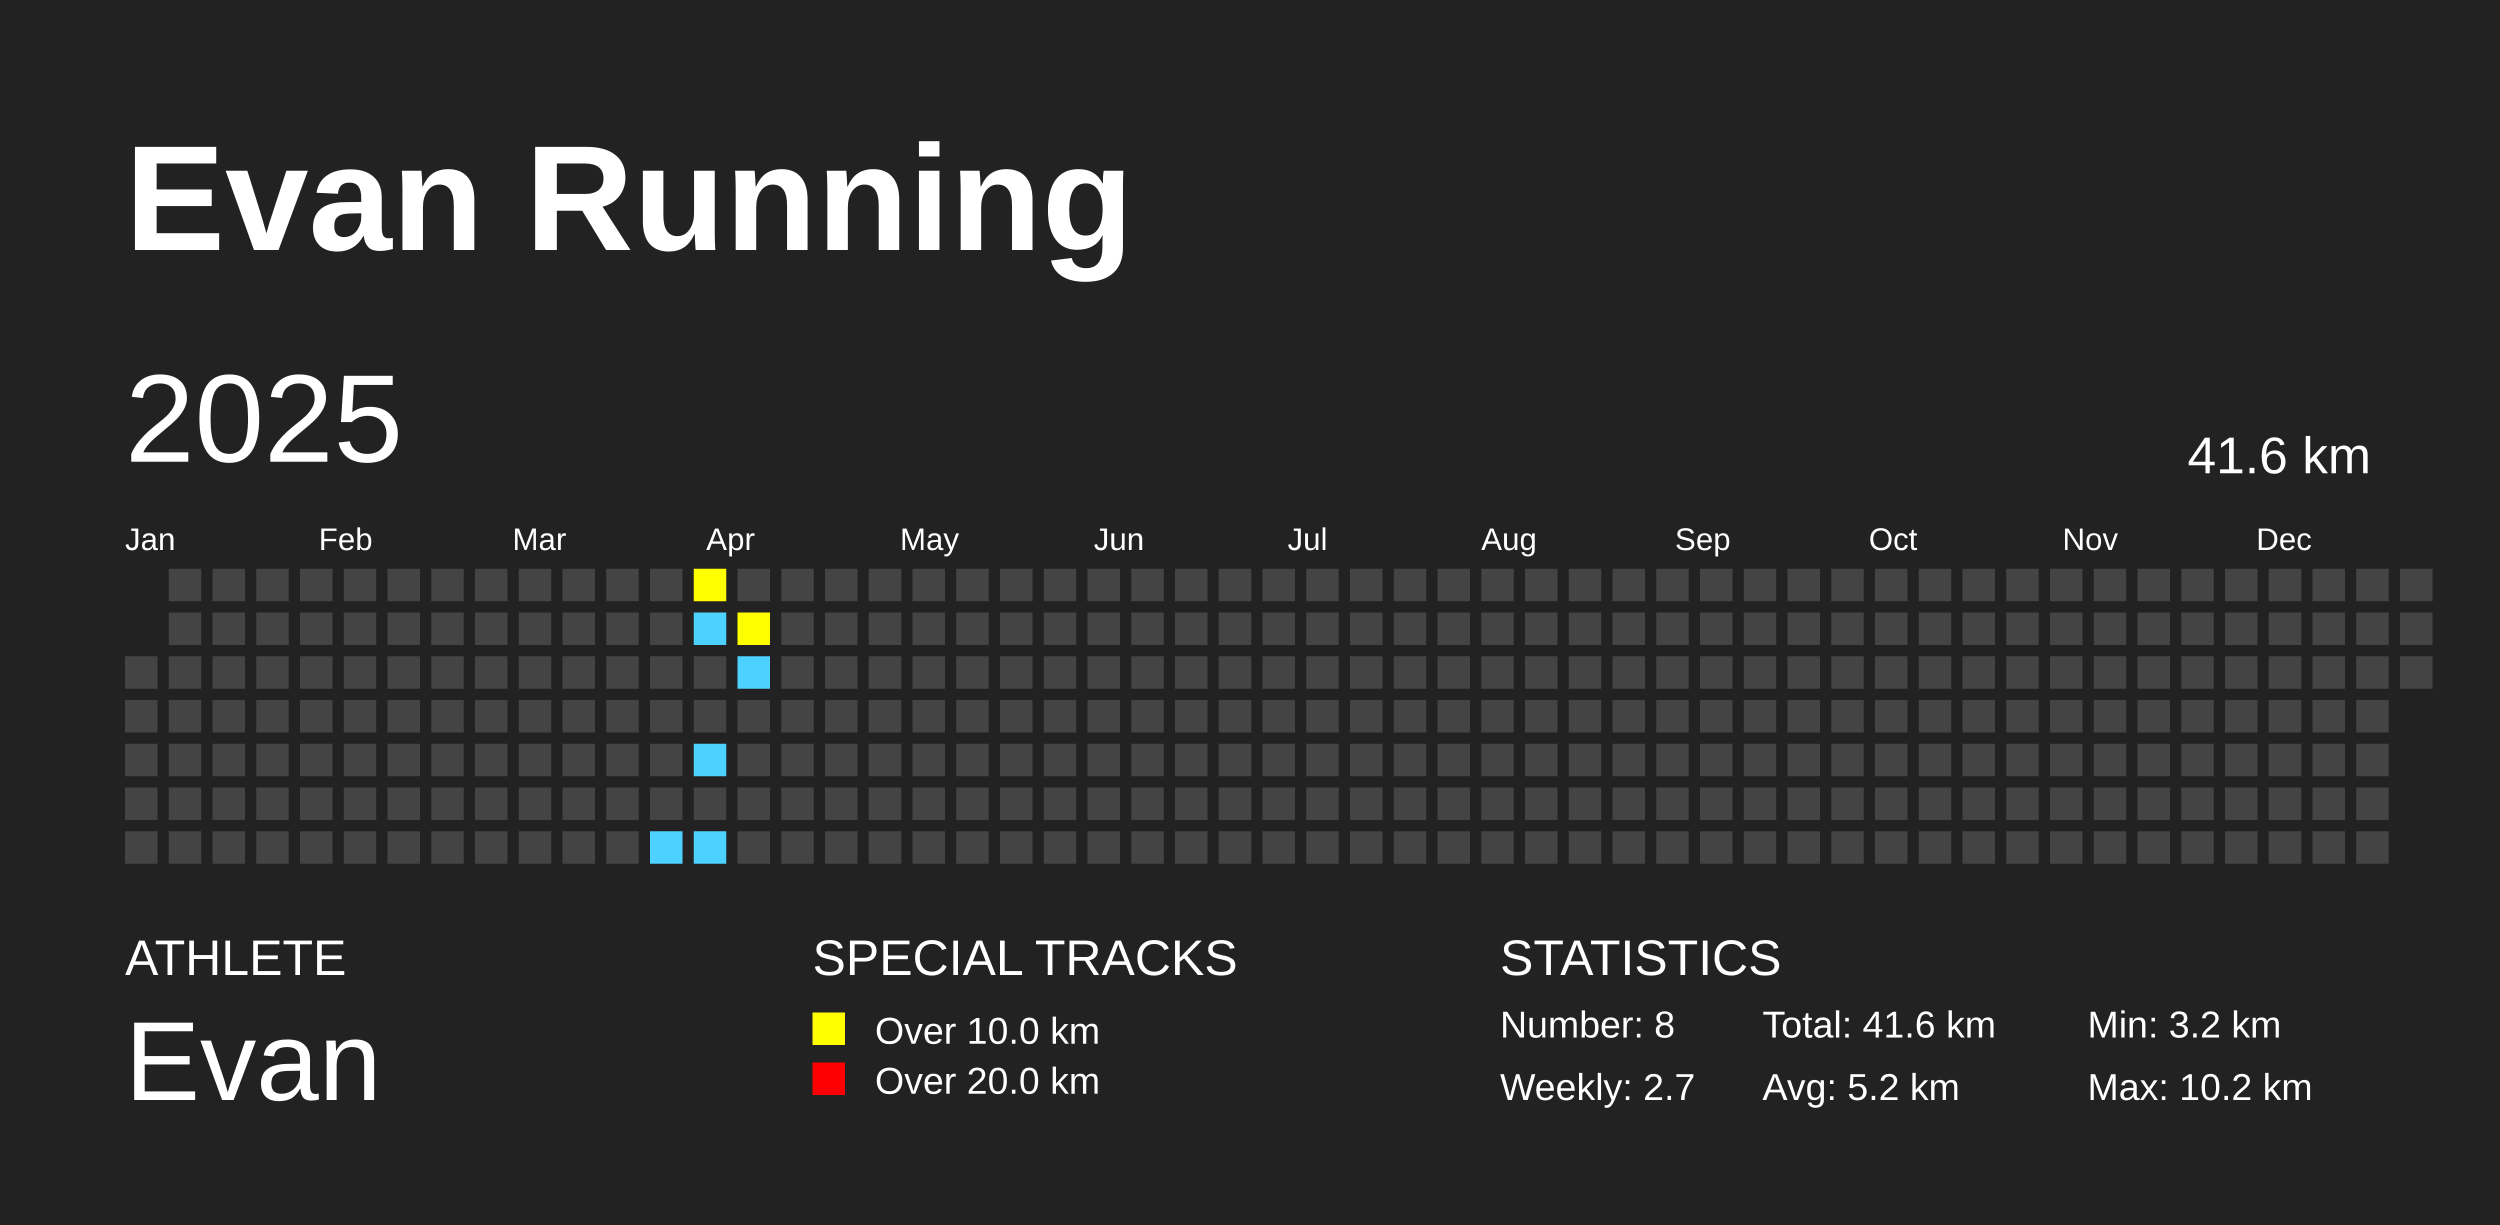
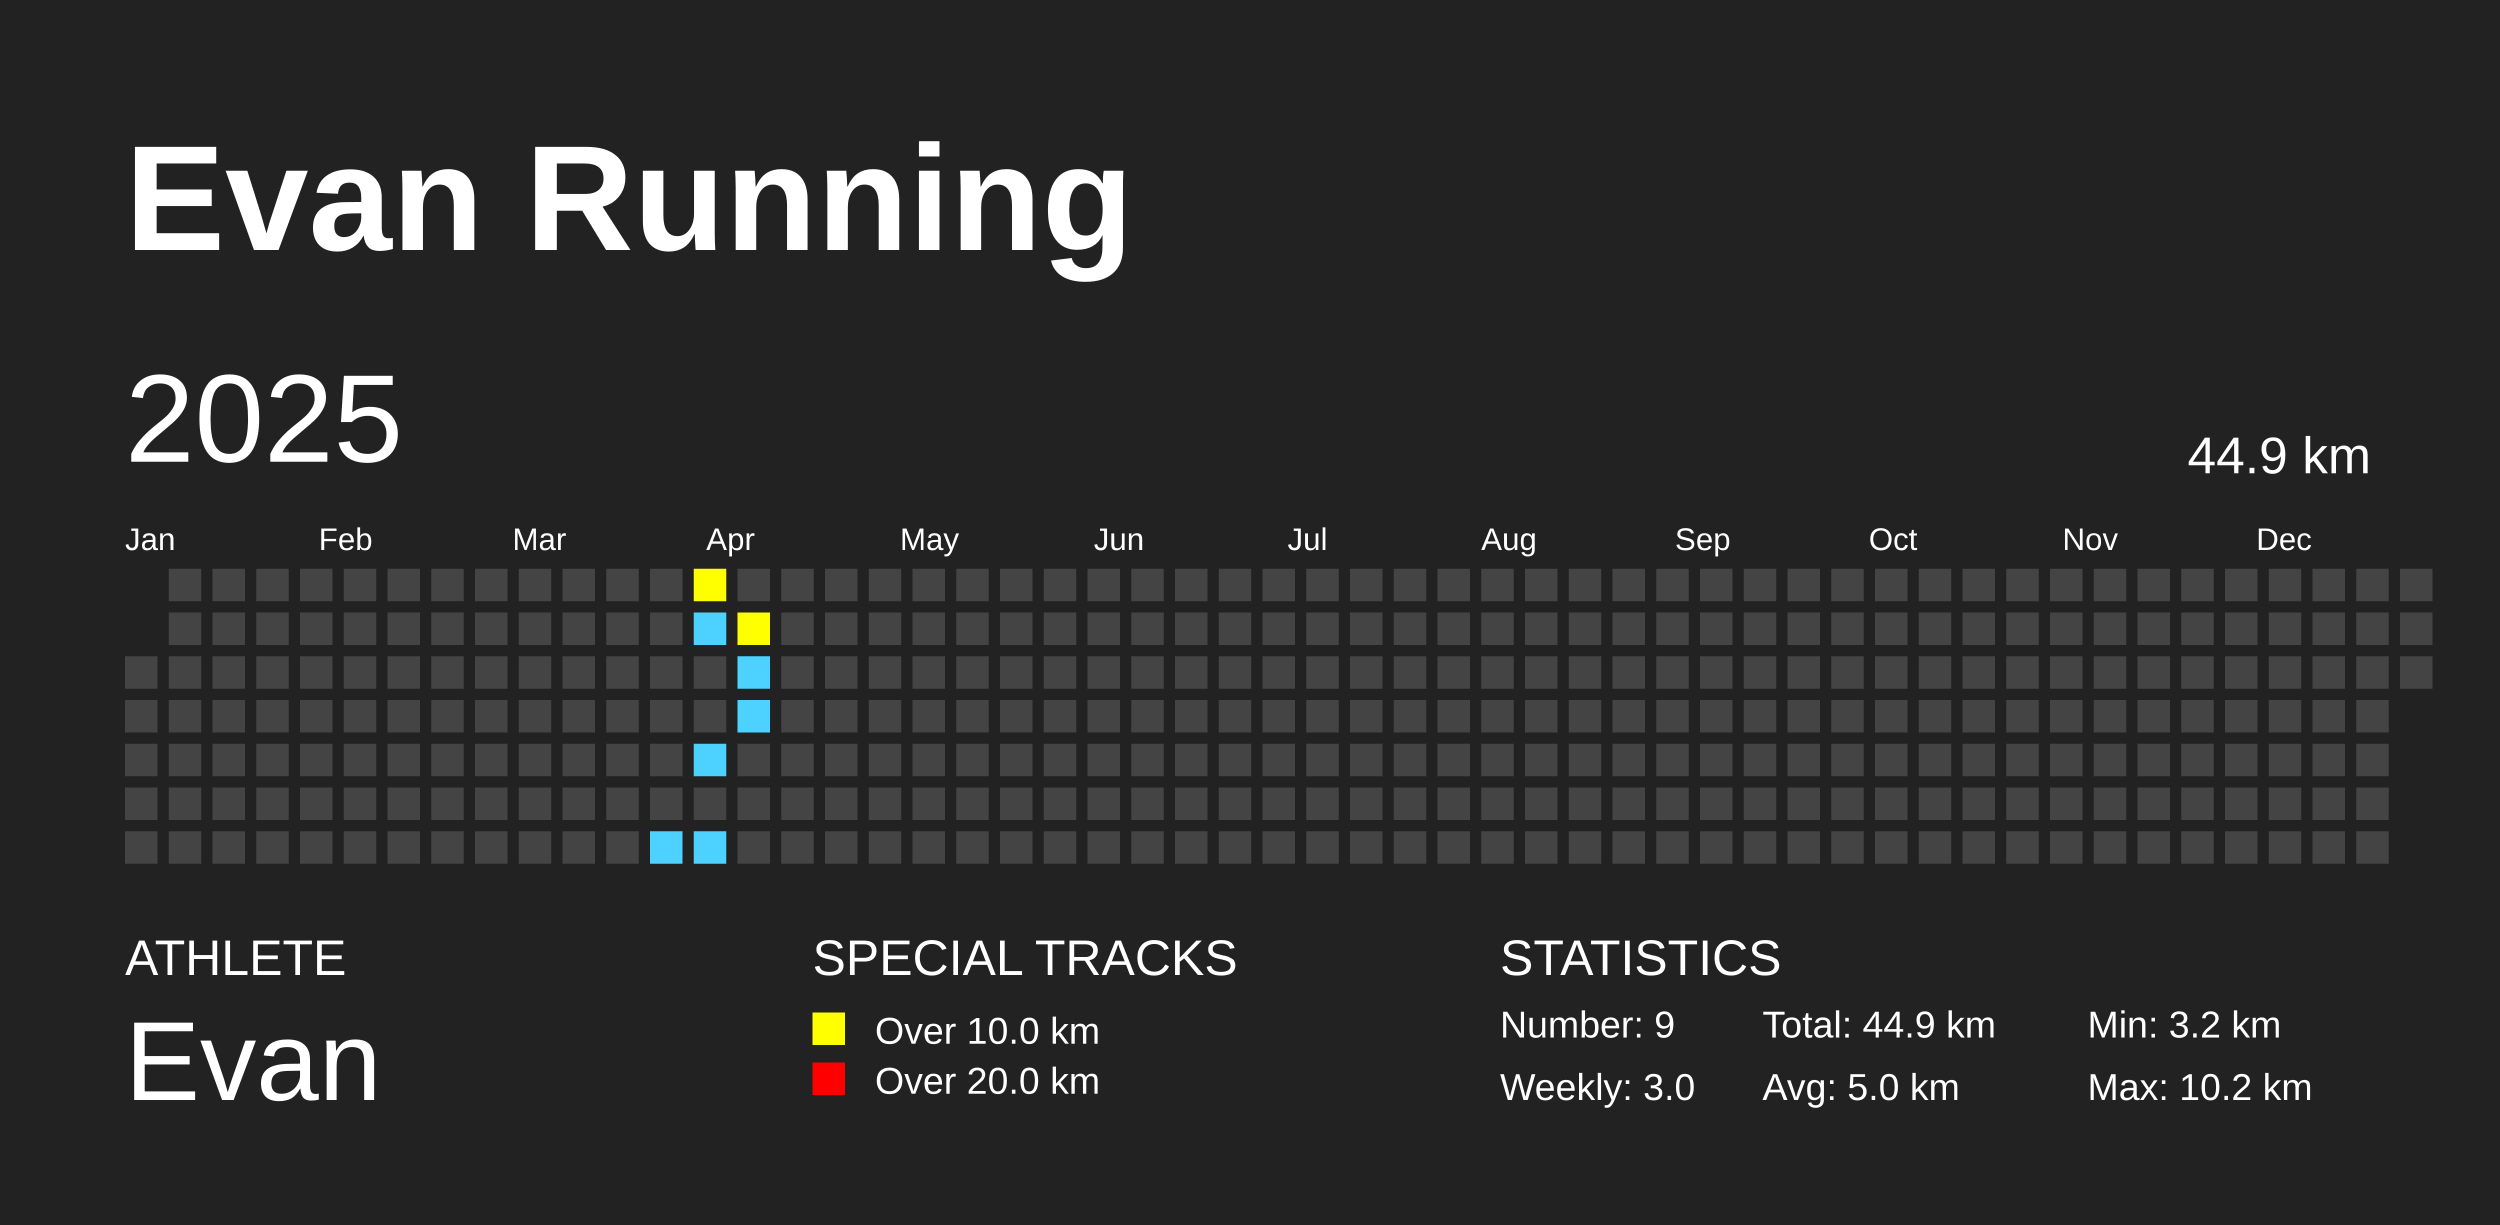
<svg xmlns="http://www.w3.org/2000/svg" baseProfile="full" height="98mm" version="1.1" viewBox="0,0,200,98" width="200mm">
  <defs />
  <rect fill="#222222" height="98" width="200" x="0" y="0" />
  <text fill="#FFFFFF" style="font-size:12px; font-family:Arial; font-weight:bold;" x="10" y="20">Evan Running</text>
  <text fill="#FFFFFF" style="font-size:4px; font-family:Arial" x="10" y="78">ATHLETE</text>
  <text fill="#FFFFFF" style="font-size:9px; font-family:Arial" x="10" y="88">Evan</text>
  <text fill="#FFFFFF" style="font-size:4px; font-family:Arial" x="65" y="78">SPECIAL TRACKS</text>
  <rect fill="yellow" height="2.6" width="2.6" x="65" y="81" />
  <text fill="#FFFFFF" style="font-size:3px; font-family:Arial" x="70" y="83.5">Over 10.0 km</text>
  <rect fill="red" height="2.6" width="2.6" x="65" y="85" />
  <text fill="#FFFFFF" style="font-size:3px; font-family:Arial" x="70" y="87.5">Over 20.0 km</text>
  <text fill="#FFFFFF" style="font-size:4px; font-family:Arial" x="120" y="78">STATISTICS</text>
-   <text fill="#FFFFFF" style="font-size:3px; font-family:Arial" x="120" y="83">Number: 8</text>
-   <text fill="#FFFFFF" style="font-size:3px; font-family:Arial" x="120" y="88">Weekly: 2.7</text>
-   <text fill="#FFFFFF" style="font-size:3px; font-family:Arial" x="141" y="83">Total: 41.6 km</text>
-   <text fill="#FFFFFF" style="font-size:3px; font-family:Arial" x="141" y="88">Avg: 5.2 km</text>
+   <text fill="#FFFFFF" style="font-size:3px; font-family:Arial" x="120" y="83">Number: 9</text>
+   <text fill="#FFFFFF" style="font-size:3px; font-family:Arial" x="120" y="88">Weekly: 3.0</text>
+   <text fill="#FFFFFF" style="font-size:3px; font-family:Arial" x="141" y="83">Total: 44.9 km</text>
+   <text fill="#FFFFFF" style="font-size:3px; font-family:Arial" x="141" y="88">Avg: 5.0 km</text>
  <text fill="#FFFFFF" style="font-size:3px; font-family:Arial" x="167" y="83">Min: 3.2 km</text>
  <text fill="#FFFFFF" style="font-size:3px; font-family:Arial" x="167" y="88">Max: 10.2 km</text>
  <text dominant-baseline="hanging" fill="#FFFFFF" style="font-size:10.0px; font-family:Arial;" x="10" y="30">2025</text>
-   <text dominant-baseline="hanging" fill="#FFFFFF" style="font-size:4.125px; font-family:Arial;" x="175" y="35">41.6 km</text>
+   <text dominant-baseline="hanging" fill="#FFFFFF" style="font-size:4.125px; font-family:Arial;" x="175" y="35">44.9 km</text>
  <text fill="#FFFFFF" style="font-size:2.5px; font-family:Arial" x="10.0" y="44">Jan</text>
  <text fill="#FFFFFF" style="font-size:2.5px; font-family:Arial" x="25.5" y="44">Feb</text>
  <text fill="#FFFFFF" style="font-size:2.5px; font-family:Arial" x="41.0" y="44">Mar</text>
  <text fill="#FFFFFF" style="font-size:2.5px; font-family:Arial" x="56.5" y="44">Apr</text>
  <text fill="#FFFFFF" style="font-size:2.5px; font-family:Arial" x="72.0" y="44">May</text>
  <text fill="#FFFFFF" style="font-size:2.5px; font-family:Arial" x="87.5" y="44">Jun</text>
  <text fill="#FFFFFF" style="font-size:2.5px; font-family:Arial" x="103.0" y="44">Jul</text>
  <text fill="#FFFFFF" style="font-size:2.5px; font-family:Arial" x="118.5" y="44">Aug</text>
  <text fill="#FFFFFF" style="font-size:2.5px; font-family:Arial" x="134.0" y="44">Sep</text>
  <text fill="#FFFFFF" style="font-size:2.5px; font-family:Arial" x="149.5" y="44">Oct</text>
  <text fill="#FFFFFF" style="font-size:2.5px; font-family:Arial" x="165.0" y="44">Nov</text>
  <text fill="#FFFFFF" style="font-size:2.5px; font-family:Arial" x="180.5" y="44">Dec</text>
  <rect fill="#444444" height="2.6" width="2.6" x="10.0" y="52.5" />
  <rect fill="#444444" height="2.6" width="2.6" x="10.0" y="56.0" />
  <rect fill="#444444" height="2.6" width="2.6" x="10.0" y="59.5" />
  <rect fill="#444444" height="2.6" width="2.6" x="10.0" y="63.0" />
  <rect fill="#444444" height="2.6" width="2.6" x="10.0" y="66.5" />
  <rect fill="#444444" height="2.6" width="2.6" x="13.5" y="45.5" />
  <rect fill="#444444" height="2.6" width="2.6" x="13.5" y="49.0" />
  <rect fill="#444444" height="2.6" width="2.6" x="13.5" y="52.5" />
  <rect fill="#444444" height="2.6" width="2.6" x="13.5" y="56.0" />
  <rect fill="#444444" height="2.6" width="2.6" x="13.5" y="59.5" />
  <rect fill="#444444" height="2.6" width="2.6" x="13.5" y="63.0" />
  <rect fill="#444444" height="2.6" width="2.6" x="13.5" y="66.5" />
  <rect fill="#444444" height="2.6" width="2.6" x="17.0" y="45.5" />
  <rect fill="#444444" height="2.6" width="2.6" x="17.0" y="49.0" />
  <rect fill="#444444" height="2.6" width="2.6" x="17.0" y="52.5" />
  <rect fill="#444444" height="2.6" width="2.6" x="17.0" y="56.0" />
  <rect fill="#444444" height="2.6" width="2.6" x="17.0" y="59.5" />
  <rect fill="#444444" height="2.6" width="2.6" x="17.0" y="63.0" />
  <rect fill="#444444" height="2.6" width="2.6" x="17.0" y="66.5" />
  <rect fill="#444444" height="2.6" width="2.6" x="20.5" y="45.5" />
  <rect fill="#444444" height="2.6" width="2.6" x="20.5" y="49.0" />
  <rect fill="#444444" height="2.6" width="2.6" x="20.5" y="52.5" />
  <rect fill="#444444" height="2.6" width="2.6" x="20.5" y="56.0" />
  <rect fill="#444444" height="2.6" width="2.6" x="20.5" y="59.5" />
  <rect fill="#444444" height="2.6" width="2.6" x="20.5" y="63.0" />
  <rect fill="#444444" height="2.6" width="2.6" x="20.5" y="66.5" />
  <rect fill="#444444" height="2.6" width="2.6" x="24.0" y="45.5" />
  <rect fill="#444444" height="2.6" width="2.6" x="24.0" y="49.0" />
  <rect fill="#444444" height="2.6" width="2.6" x="24.0" y="52.5" />
  <rect fill="#444444" height="2.6" width="2.6" x="24.0" y="56.0" />
  <rect fill="#444444" height="2.6" width="2.6" x="24.0" y="59.5" />
  <rect fill="#444444" height="2.6" width="2.6" x="24.0" y="63.0" />
  <rect fill="#444444" height="2.6" width="2.6" x="24.0" y="66.5" />
  <rect fill="#444444" height="2.6" width="2.6" x="27.5" y="45.5" />
  <rect fill="#444444" height="2.6" width="2.6" x="27.5" y="49.0" />
  <rect fill="#444444" height="2.6" width="2.6" x="27.5" y="52.5" />
  <rect fill="#444444" height="2.6" width="2.6" x="27.5" y="56.0" />
  <rect fill="#444444" height="2.6" width="2.6" x="27.5" y="59.5" />
  <rect fill="#444444" height="2.6" width="2.6" x="27.5" y="63.0" />
  <rect fill="#444444" height="2.6" width="2.6" x="27.5" y="66.5" />
  <rect fill="#444444" height="2.6" width="2.6" x="31.0" y="45.5" />
  <rect fill="#444444" height="2.6" width="2.6" x="31.0" y="49.0" />
  <rect fill="#444444" height="2.6" width="2.6" x="31.0" y="52.5" />
  <rect fill="#444444" height="2.6" width="2.6" x="31.0" y="56.0" />
  <rect fill="#444444" height="2.6" width="2.6" x="31.0" y="59.5" />
  <rect fill="#444444" height="2.6" width="2.6" x="31.0" y="63.0" />
  <rect fill="#444444" height="2.6" width="2.6" x="31.0" y="66.5" />
  <rect fill="#444444" height="2.6" width="2.6" x="34.5" y="45.5" />
  <rect fill="#444444" height="2.6" width="2.6" x="34.5" y="49.0" />
  <rect fill="#444444" height="2.6" width="2.6" x="34.5" y="52.5" />
  <rect fill="#444444" height="2.6" width="2.6" x="34.5" y="56.0" />
  <rect fill="#444444" height="2.6" width="2.6" x="34.5" y="59.5" />
  <rect fill="#444444" height="2.6" width="2.6" x="34.5" y="63.0" />
  <rect fill="#444444" height="2.6" width="2.6" x="34.5" y="66.5" />
  <rect fill="#444444" height="2.6" width="2.6" x="38.0" y="45.5" />
  <rect fill="#444444" height="2.6" width="2.6" x="38.0" y="49.0" />
  <rect fill="#444444" height="2.6" width="2.6" x="38.0" y="52.5" />
  <rect fill="#444444" height="2.6" width="2.6" x="38.0" y="56.0" />
  <rect fill="#444444" height="2.6" width="2.6" x="38.0" y="59.5" />
  <rect fill="#444444" height="2.6" width="2.6" x="38.0" y="63.0" />
  <rect fill="#444444" height="2.6" width="2.6" x="38.0" y="66.5" />
  <rect fill="#444444" height="2.6" width="2.6" x="41.5" y="45.5" />
  <rect fill="#444444" height="2.6" width="2.6" x="41.5" y="49.0" />
  <rect fill="#444444" height="2.6" width="2.6" x="41.5" y="52.5" />
  <rect fill="#444444" height="2.6" width="2.6" x="41.5" y="56.0" />
  <rect fill="#444444" height="2.6" width="2.6" x="41.5" y="59.5" />
  <rect fill="#444444" height="2.6" width="2.6" x="41.5" y="63.0" />
  <rect fill="#444444" height="2.6" width="2.6" x="41.5" y="66.5" />
  <rect fill="#444444" height="2.6" width="2.6" x="45.0" y="45.5" />
  <rect fill="#444444" height="2.6" width="2.6" x="45.0" y="49.0" />
  <rect fill="#444444" height="2.6" width="2.6" x="45.0" y="52.5" />
  <rect fill="#444444" height="2.6" width="2.6" x="45.0" y="56.0" />
  <rect fill="#444444" height="2.6" width="2.6" x="45.0" y="59.5" />
  <rect fill="#444444" height="2.6" width="2.6" x="45.0" y="63.0" />
  <rect fill="#444444" height="2.6" width="2.6" x="45.0" y="66.5" />
  <rect fill="#444444" height="2.6" width="2.6" x="48.5" y="45.5" />
  <rect fill="#444444" height="2.6" width="2.6" x="48.5" y="49.0" />
  <rect fill="#444444" height="2.6" width="2.6" x="48.5" y="52.5" />
  <rect fill="#444444" height="2.6" width="2.6" x="48.5" y="56.0" />
  <rect fill="#444444" height="2.6" width="2.6" x="48.5" y="59.5" />
  <rect fill="#444444" height="2.6" width="2.6" x="48.5" y="63.0" />
  <rect fill="#444444" height="2.6" width="2.6" x="48.5" y="66.5" />
  <rect fill="#444444" height="2.6" width="2.6" x="52.0" y="45.5" />
  <rect fill="#444444" height="2.6" width="2.6" x="52.0" y="49.0" />
  <rect fill="#444444" height="2.6" width="2.6" x="52.0" y="52.5" />
  <rect fill="#444444" height="2.6" width="2.6" x="52.0" y="56.0" />
  <rect fill="#444444" height="2.6" width="2.6" x="52.0" y="59.5" />
  <rect fill="#444444" height="2.6" width="2.6" x="52.0" y="63.0" />
  <rect fill="#4DD2FF" height="2.6" width="2.6" x="52.0" y="66.5" />
  <rect fill="yellow" height="2.6" width="2.6" x="55.5" y="45.5" />
  <rect fill="#4DD2FF" height="2.6" width="2.6" x="55.5" y="49.0" />
  <rect fill="#444444" height="2.6" width="2.6" x="55.5" y="52.5" />
  <rect fill="#444444" height="2.6" width="2.6" x="55.5" y="56.0" />
  <rect fill="#4DD2FF" height="2.6" width="2.6" x="55.5" y="59.5" />
  <rect fill="#444444" height="2.6" width="2.6" x="55.5" y="63.0" />
  <rect fill="#4DD2FF" height="2.6" width="2.6" x="55.5" y="66.5" />
  <rect fill="#444444" height="2.6" width="2.6" x="59.0" y="45.5" />
  <rect fill="yellow" height="2.6" width="2.6" x="59.0" y="49.0" />
  <rect fill="#4DD2FF" height="2.6" width="2.6" x="59.0" y="52.5" />
-   <rect fill="#444444" height="2.6" width="2.6" x="59.0" y="56.0" />
+   <rect fill="#4DD2FF" height="2.6" width="2.6" x="59.0" y="56.0" />
  <rect fill="#444444" height="2.6" width="2.6" x="59.0" y="59.5" />
  <rect fill="#444444" height="2.6" width="2.6" x="59.0" y="63.0" />
  <rect fill="#444444" height="2.6" width="2.6" x="59.0" y="66.5" />
  <rect fill="#444444" height="2.6" width="2.6" x="62.5" y="45.5" />
  <rect fill="#444444" height="2.6" width="2.6" x="62.5" y="49.0" />
  <rect fill="#444444" height="2.6" width="2.6" x="62.5" y="52.5" />
  <rect fill="#444444" height="2.6" width="2.6" x="62.5" y="56.0" />
  <rect fill="#444444" height="2.6" width="2.6" x="62.5" y="59.5" />
  <rect fill="#444444" height="2.6" width="2.6" x="62.5" y="63.0" />
  <rect fill="#444444" height="2.6" width="2.6" x="62.5" y="66.5" />
  <rect fill="#444444" height="2.6" width="2.6" x="66.0" y="45.5" />
  <rect fill="#444444" height="2.6" width="2.6" x="66.0" y="49.0" />
  <rect fill="#444444" height="2.6" width="2.6" x="66.0" y="52.5" />
  <rect fill="#444444" height="2.6" width="2.6" x="66.0" y="56.0" />
  <rect fill="#444444" height="2.6" width="2.6" x="66.0" y="59.5" />
  <rect fill="#444444" height="2.6" width="2.6" x="66.0" y="63.0" />
  <rect fill="#444444" height="2.6" width="2.6" x="66.0" y="66.5" />
  <rect fill="#444444" height="2.6" width="2.6" x="69.5" y="45.5" />
  <rect fill="#444444" height="2.6" width="2.6" x="69.5" y="49.0" />
  <rect fill="#444444" height="2.6" width="2.6" x="69.5" y="52.5" />
  <rect fill="#444444" height="2.6" width="2.6" x="69.5" y="56.0" />
  <rect fill="#444444" height="2.6" width="2.6" x="69.5" y="59.5" />
  <rect fill="#444444" height="2.6" width="2.6" x="69.5" y="63.0" />
  <rect fill="#444444" height="2.6" width="2.6" x="69.5" y="66.5" />
  <rect fill="#444444" height="2.6" width="2.6" x="73.0" y="45.5" />
  <rect fill="#444444" height="2.6" width="2.6" x="73.0" y="49.0" />
  <rect fill="#444444" height="2.6" width="2.6" x="73.0" y="52.5" />
  <rect fill="#444444" height="2.6" width="2.6" x="73.0" y="56.0" />
  <rect fill="#444444" height="2.6" width="2.6" x="73.0" y="59.5" />
  <rect fill="#444444" height="2.6" width="2.6" x="73.0" y="63.0" />
  <rect fill="#444444" height="2.6" width="2.6" x="73.0" y="66.5" />
  <rect fill="#444444" height="2.6" width="2.6" x="76.5" y="45.5" />
  <rect fill="#444444" height="2.6" width="2.6" x="76.5" y="49.0" />
  <rect fill="#444444" height="2.6" width="2.6" x="76.5" y="52.5" />
  <rect fill="#444444" height="2.6" width="2.6" x="76.5" y="56.0" />
  <rect fill="#444444" height="2.6" width="2.6" x="76.5" y="59.5" />
  <rect fill="#444444" height="2.6" width="2.6" x="76.5" y="63.0" />
  <rect fill="#444444" height="2.6" width="2.6" x="76.5" y="66.5" />
  <rect fill="#444444" height="2.6" width="2.6" x="80.0" y="45.5" />
  <rect fill="#444444" height="2.6" width="2.6" x="80.0" y="49.0" />
  <rect fill="#444444" height="2.6" width="2.6" x="80.0" y="52.5" />
  <rect fill="#444444" height="2.6" width="2.6" x="80.0" y="56.0" />
  <rect fill="#444444" height="2.6" width="2.6" x="80.0" y="59.5" />
  <rect fill="#444444" height="2.6" width="2.6" x="80.0" y="63.0" />
  <rect fill="#444444" height="2.6" width="2.6" x="80.0" y="66.5" />
  <rect fill="#444444" height="2.6" width="2.6" x="83.5" y="45.5" />
  <rect fill="#444444" height="2.6" width="2.6" x="83.5" y="49.0" />
  <rect fill="#444444" height="2.6" width="2.6" x="83.5" y="52.5" />
  <rect fill="#444444" height="2.6" width="2.6" x="83.5" y="56.0" />
  <rect fill="#444444" height="2.6" width="2.6" x="83.5" y="59.5" />
  <rect fill="#444444" height="2.6" width="2.6" x="83.5" y="63.0" />
  <rect fill="#444444" height="2.6" width="2.6" x="83.5" y="66.5" />
  <rect fill="#444444" height="2.6" width="2.6" x="87.0" y="45.5" />
  <rect fill="#444444" height="2.6" width="2.6" x="87.0" y="49.0" />
  <rect fill="#444444" height="2.6" width="2.6" x="87.0" y="52.5" />
  <rect fill="#444444" height="2.6" width="2.6" x="87.0" y="56.0" />
  <rect fill="#444444" height="2.6" width="2.6" x="87.0" y="59.5" />
  <rect fill="#444444" height="2.6" width="2.6" x="87.0" y="63.0" />
  <rect fill="#444444" height="2.6" width="2.6" x="87.0" y="66.5" />
  <rect fill="#444444" height="2.6" width="2.6" x="90.5" y="45.5" />
  <rect fill="#444444" height="2.6" width="2.6" x="90.5" y="49.0" />
  <rect fill="#444444" height="2.6" width="2.6" x="90.5" y="52.5" />
  <rect fill="#444444" height="2.6" width="2.6" x="90.5" y="56.0" />
  <rect fill="#444444" height="2.6" width="2.6" x="90.5" y="59.5" />
  <rect fill="#444444" height="2.6" width="2.6" x="90.5" y="63.0" />
  <rect fill="#444444" height="2.6" width="2.6" x="90.5" y="66.5" />
  <rect fill="#444444" height="2.6" width="2.6" x="94.0" y="45.5" />
  <rect fill="#444444" height="2.6" width="2.6" x="94.0" y="49.0" />
  <rect fill="#444444" height="2.6" width="2.6" x="94.0" y="52.5" />
  <rect fill="#444444" height="2.6" width="2.6" x="94.0" y="56.0" />
  <rect fill="#444444" height="2.6" width="2.6" x="94.0" y="59.5" />
  <rect fill="#444444" height="2.6" width="2.6" x="94.0" y="63.0" />
  <rect fill="#444444" height="2.6" width="2.6" x="94.0" y="66.5" />
  <rect fill="#444444" height="2.6" width="2.6" x="97.5" y="45.5" />
  <rect fill="#444444" height="2.6" width="2.6" x="97.5" y="49.0" />
  <rect fill="#444444" height="2.6" width="2.6" x="97.5" y="52.5" />
  <rect fill="#444444" height="2.6" width="2.6" x="97.5" y="56.0" />
  <rect fill="#444444" height="2.6" width="2.6" x="97.5" y="59.5" />
  <rect fill="#444444" height="2.6" width="2.6" x="97.5" y="63.0" />
  <rect fill="#444444" height="2.6" width="2.6" x="97.5" y="66.5" />
  <rect fill="#444444" height="2.6" width="2.6" x="101.0" y="45.5" />
  <rect fill="#444444" height="2.6" width="2.6" x="101.0" y="49.0" />
  <rect fill="#444444" height="2.6" width="2.6" x="101.0" y="52.5" />
  <rect fill="#444444" height="2.6" width="2.6" x="101.0" y="56.0" />
  <rect fill="#444444" height="2.6" width="2.6" x="101.0" y="59.5" />
  <rect fill="#444444" height="2.6" width="2.6" x="101.0" y="63.0" />
  <rect fill="#444444" height="2.6" width="2.6" x="101.0" y="66.5" />
  <rect fill="#444444" height="2.6" width="2.6" x="104.5" y="45.5" />
  <rect fill="#444444" height="2.6" width="2.6" x="104.5" y="49.0" />
  <rect fill="#444444" height="2.6" width="2.6" x="104.5" y="52.5" />
  <rect fill="#444444" height="2.6" width="2.6" x="104.5" y="56.0" />
  <rect fill="#444444" height="2.6" width="2.6" x="104.5" y="59.5" />
  <rect fill="#444444" height="2.6" width="2.6" x="104.5" y="63.0" />
  <rect fill="#444444" height="2.6" width="2.6" x="104.5" y="66.5" />
  <rect fill="#444444" height="2.6" width="2.6" x="108.0" y="45.5" />
  <rect fill="#444444" height="2.6" width="2.6" x="108.0" y="49.0" />
  <rect fill="#444444" height="2.6" width="2.6" x="108.0" y="52.5" />
  <rect fill="#444444" height="2.6" width="2.6" x="108.0" y="56.0" />
  <rect fill="#444444" height="2.6" width="2.6" x="108.0" y="59.5" />
  <rect fill="#444444" height="2.6" width="2.6" x="108.0" y="63.0" />
  <rect fill="#444444" height="2.6" width="2.6" x="108.0" y="66.5" />
  <rect fill="#444444" height="2.6" width="2.6" x="111.5" y="45.5" />
  <rect fill="#444444" height="2.6" width="2.6" x="111.5" y="49.0" />
  <rect fill="#444444" height="2.6" width="2.6" x="111.5" y="52.5" />
  <rect fill="#444444" height="2.6" width="2.6" x="111.5" y="56.0" />
  <rect fill="#444444" height="2.6" width="2.6" x="111.5" y="59.5" />
  <rect fill="#444444" height="2.6" width="2.6" x="111.5" y="63.0" />
  <rect fill="#444444" height="2.6" width="2.6" x="111.5" y="66.5" />
  <rect fill="#444444" height="2.6" width="2.6" x="115.0" y="45.5" />
  <rect fill="#444444" height="2.6" width="2.6" x="115.0" y="49.0" />
  <rect fill="#444444" height="2.6" width="2.6" x="115.0" y="52.5" />
  <rect fill="#444444" height="2.6" width="2.6" x="115.0" y="56.0" />
  <rect fill="#444444" height="2.6" width="2.6" x="115.0" y="59.5" />
  <rect fill="#444444" height="2.6" width="2.6" x="115.0" y="63.0" />
  <rect fill="#444444" height="2.6" width="2.6" x="115.0" y="66.5" />
  <rect fill="#444444" height="2.6" width="2.6" x="118.5" y="45.5" />
  <rect fill="#444444" height="2.6" width="2.6" x="118.5" y="49.0" />
  <rect fill="#444444" height="2.6" width="2.6" x="118.5" y="52.5" />
  <rect fill="#444444" height="2.6" width="2.6" x="118.5" y="56.0" />
  <rect fill="#444444" height="2.6" width="2.6" x="118.5" y="59.5" />
  <rect fill="#444444" height="2.6" width="2.6" x="118.5" y="63.0" />
  <rect fill="#444444" height="2.6" width="2.6" x="118.5" y="66.5" />
  <rect fill="#444444" height="2.6" width="2.6" x="122.0" y="45.5" />
  <rect fill="#444444" height="2.6" width="2.6" x="122.0" y="49.0" />
  <rect fill="#444444" height="2.6" width="2.6" x="122.0" y="52.5" />
  <rect fill="#444444" height="2.6" width="2.6" x="122.0" y="56.0" />
  <rect fill="#444444" height="2.6" width="2.6" x="122.0" y="59.5" />
  <rect fill="#444444" height="2.6" width="2.6" x="122.0" y="63.0" />
  <rect fill="#444444" height="2.6" width="2.6" x="122.0" y="66.5" />
  <rect fill="#444444" height="2.6" width="2.6" x="125.5" y="45.5" />
  <rect fill="#444444" height="2.6" width="2.6" x="125.5" y="49.0" />
  <rect fill="#444444" height="2.6" width="2.6" x="125.5" y="52.5" />
  <rect fill="#444444" height="2.6" width="2.6" x="125.5" y="56.0" />
  <rect fill="#444444" height="2.6" width="2.6" x="125.5" y="59.5" />
  <rect fill="#444444" height="2.6" width="2.6" x="125.5" y="63.0" />
  <rect fill="#444444" height="2.6" width="2.6" x="125.5" y="66.5" />
  <rect fill="#444444" height="2.6" width="2.6" x="129.0" y="45.5" />
  <rect fill="#444444" height="2.6" width="2.6" x="129.0" y="49.0" />
  <rect fill="#444444" height="2.6" width="2.6" x="129.0" y="52.5" />
  <rect fill="#444444" height="2.6" width="2.6" x="129.0" y="56.0" />
  <rect fill="#444444" height="2.6" width="2.6" x="129.0" y="59.5" />
  <rect fill="#444444" height="2.6" width="2.6" x="129.0" y="63.0" />
  <rect fill="#444444" height="2.6" width="2.6" x="129.0" y="66.5" />
  <rect fill="#444444" height="2.6" width="2.6" x="132.5" y="45.5" />
  <rect fill="#444444" height="2.6" width="2.6" x="132.5" y="49.0" />
  <rect fill="#444444" height="2.6" width="2.6" x="132.5" y="52.5" />
  <rect fill="#444444" height="2.6" width="2.6" x="132.5" y="56.0" />
  <rect fill="#444444" height="2.6" width="2.6" x="132.5" y="59.5" />
  <rect fill="#444444" height="2.6" width="2.6" x="132.5" y="63.0" />
  <rect fill="#444444" height="2.6" width="2.6" x="132.5" y="66.5" />
  <rect fill="#444444" height="2.6" width="2.6" x="136.0" y="45.5" />
  <rect fill="#444444" height="2.6" width="2.6" x="136.0" y="49.0" />
  <rect fill="#444444" height="2.6" width="2.6" x="136.0" y="52.5" />
  <rect fill="#444444" height="2.6" width="2.6" x="136.0" y="56.0" />
  <rect fill="#444444" height="2.6" width="2.6" x="136.0" y="59.5" />
  <rect fill="#444444" height="2.6" width="2.6" x="136.0" y="63.0" />
  <rect fill="#444444" height="2.6" width="2.6" x="136.0" y="66.5" />
  <rect fill="#444444" height="2.6" width="2.6" x="139.5" y="45.5" />
  <rect fill="#444444" height="2.6" width="2.6" x="139.5" y="49.0" />
  <rect fill="#444444" height="2.6" width="2.6" x="139.5" y="52.5" />
  <rect fill="#444444" height="2.6" width="2.6" x="139.5" y="56.0" />
  <rect fill="#444444" height="2.6" width="2.6" x="139.5" y="59.5" />
  <rect fill="#444444" height="2.6" width="2.6" x="139.5" y="63.0" />
  <rect fill="#444444" height="2.6" width="2.6" x="139.5" y="66.5" />
  <rect fill="#444444" height="2.6" width="2.6" x="143.0" y="45.5" />
  <rect fill="#444444" height="2.6" width="2.6" x="143.0" y="49.0" />
  <rect fill="#444444" height="2.6" width="2.6" x="143.0" y="52.5" />
  <rect fill="#444444" height="2.6" width="2.6" x="143.0" y="56.0" />
  <rect fill="#444444" height="2.6" width="2.6" x="143.0" y="59.5" />
  <rect fill="#444444" height="2.6" width="2.6" x="143.0" y="63.0" />
  <rect fill="#444444" height="2.6" width="2.6" x="143.0" y="66.5" />
  <rect fill="#444444" height="2.6" width="2.6" x="146.5" y="45.5" />
  <rect fill="#444444" height="2.6" width="2.6" x="146.5" y="49.0" />
  <rect fill="#444444" height="2.6" width="2.6" x="146.5" y="52.5" />
  <rect fill="#444444" height="2.6" width="2.6" x="146.5" y="56.0" />
  <rect fill="#444444" height="2.6" width="2.6" x="146.5" y="59.5" />
  <rect fill="#444444" height="2.6" width="2.6" x="146.5" y="63.0" />
  <rect fill="#444444" height="2.6" width="2.6" x="146.5" y="66.5" />
  <rect fill="#444444" height="2.6" width="2.6" x="150.0" y="45.5" />
  <rect fill="#444444" height="2.6" width="2.6" x="150.0" y="49.0" />
  <rect fill="#444444" height="2.6" width="2.6" x="150.0" y="52.5" />
  <rect fill="#444444" height="2.6" width="2.6" x="150.0" y="56.0" />
  <rect fill="#444444" height="2.6" width="2.6" x="150.0" y="59.5" />
  <rect fill="#444444" height="2.6" width="2.6" x="150.0" y="63.0" />
  <rect fill="#444444" height="2.6" width="2.6" x="150.0" y="66.5" />
  <rect fill="#444444" height="2.6" width="2.6" x="153.5" y="45.5" />
  <rect fill="#444444" height="2.6" width="2.6" x="153.5" y="49.0" />
  <rect fill="#444444" height="2.6" width="2.6" x="153.5" y="52.5" />
  <rect fill="#444444" height="2.6" width="2.6" x="153.5" y="56.0" />
  <rect fill="#444444" height="2.6" width="2.6" x="153.5" y="59.5" />
  <rect fill="#444444" height="2.6" width="2.6" x="153.5" y="63.0" />
  <rect fill="#444444" height="2.6" width="2.6" x="153.5" y="66.5" />
  <rect fill="#444444" height="2.6" width="2.6" x="157.0" y="45.5" />
  <rect fill="#444444" height="2.6" width="2.6" x="157.0" y="49.0" />
  <rect fill="#444444" height="2.6" width="2.6" x="157.0" y="52.5" />
  <rect fill="#444444" height="2.6" width="2.6" x="157.0" y="56.0" />
  <rect fill="#444444" height="2.6" width="2.6" x="157.0" y="59.5" />
  <rect fill="#444444" height="2.6" width="2.6" x="157.0" y="63.0" />
  <rect fill="#444444" height="2.6" width="2.6" x="157.0" y="66.5" />
  <rect fill="#444444" height="2.6" width="2.6" x="160.5" y="45.5" />
  <rect fill="#444444" height="2.6" width="2.6" x="160.5" y="49.0" />
  <rect fill="#444444" height="2.6" width="2.6" x="160.5" y="52.5" />
  <rect fill="#444444" height="2.6" width="2.6" x="160.5" y="56.0" />
  <rect fill="#444444" height="2.6" width="2.6" x="160.5" y="59.5" />
  <rect fill="#444444" height="2.6" width="2.6" x="160.5" y="63.0" />
  <rect fill="#444444" height="2.6" width="2.6" x="160.5" y="66.5" />
  <rect fill="#444444" height="2.6" width="2.6" x="164.0" y="45.5" />
  <rect fill="#444444" height="2.6" width="2.6" x="164.0" y="49.0" />
  <rect fill="#444444" height="2.6" width="2.6" x="164.0" y="52.5" />
  <rect fill="#444444" height="2.6" width="2.6" x="164.0" y="56.0" />
  <rect fill="#444444" height="2.6" width="2.6" x="164.0" y="59.5" />
  <rect fill="#444444" height="2.6" width="2.6" x="164.0" y="63.0" />
  <rect fill="#444444" height="2.6" width="2.6" x="164.0" y="66.5" />
  <rect fill="#444444" height="2.6" width="2.6" x="167.5" y="45.5" />
  <rect fill="#444444" height="2.6" width="2.6" x="167.5" y="49.0" />
  <rect fill="#444444" height="2.6" width="2.6" x="167.5" y="52.5" />
  <rect fill="#444444" height="2.6" width="2.6" x="167.5" y="56.0" />
  <rect fill="#444444" height="2.6" width="2.6" x="167.5" y="59.5" />
  <rect fill="#444444" height="2.6" width="2.6" x="167.5" y="63.0" />
  <rect fill="#444444" height="2.6" width="2.6" x="167.5" y="66.5" />
  <rect fill="#444444" height="2.6" width="2.6" x="171.0" y="45.5" />
  <rect fill="#444444" height="2.6" width="2.6" x="171.0" y="49.0" />
  <rect fill="#444444" height="2.6" width="2.6" x="171.0" y="52.5" />
  <rect fill="#444444" height="2.6" width="2.6" x="171.0" y="56.0" />
  <rect fill="#444444" height="2.6" width="2.6" x="171.0" y="59.5" />
  <rect fill="#444444" height="2.6" width="2.6" x="171.0" y="63.0" />
  <rect fill="#444444" height="2.6" width="2.6" x="171.0" y="66.5" />
  <rect fill="#444444" height="2.6" width="2.6" x="174.5" y="45.5" />
  <rect fill="#444444" height="2.6" width="2.6" x="174.5" y="49.0" />
  <rect fill="#444444" height="2.6" width="2.6" x="174.5" y="52.5" />
  <rect fill="#444444" height="2.6" width="2.6" x="174.5" y="56.0" />
  <rect fill="#444444" height="2.6" width="2.6" x="174.5" y="59.5" />
  <rect fill="#444444" height="2.6" width="2.6" x="174.5" y="63.0" />
  <rect fill="#444444" height="2.6" width="2.6" x="174.5" y="66.5" />
  <rect fill="#444444" height="2.6" width="2.6" x="178.0" y="45.5" />
  <rect fill="#444444" height="2.6" width="2.6" x="178.0" y="49.0" />
  <rect fill="#444444" height="2.6" width="2.6" x="178.0" y="52.5" />
  <rect fill="#444444" height="2.6" width="2.6" x="178.0" y="56.0" />
  <rect fill="#444444" height="2.6" width="2.6" x="178.0" y="59.5" />
  <rect fill="#444444" height="2.6" width="2.6" x="178.0" y="63.0" />
  <rect fill="#444444" height="2.6" width="2.6" x="178.0" y="66.5" />
  <rect fill="#444444" height="2.6" width="2.6" x="181.5" y="45.5" />
  <rect fill="#444444" height="2.6" width="2.6" x="181.5" y="49.0" />
  <rect fill="#444444" height="2.6" width="2.6" x="181.5" y="52.5" />
  <rect fill="#444444" height="2.6" width="2.6" x="181.5" y="56.0" />
  <rect fill="#444444" height="2.6" width="2.6" x="181.5" y="59.5" />
  <rect fill="#444444" height="2.6" width="2.6" x="181.5" y="63.0" />
  <rect fill="#444444" height="2.6" width="2.6" x="181.5" y="66.5" />
  <rect fill="#444444" height="2.6" width="2.6" x="185.0" y="45.5" />
  <rect fill="#444444" height="2.6" width="2.6" x="185.0" y="49.0" />
  <rect fill="#444444" height="2.6" width="2.6" x="185.0" y="52.5" />
  <rect fill="#444444" height="2.6" width="2.6" x="185.0" y="56.0" />
  <rect fill="#444444" height="2.6" width="2.6" x="185.0" y="59.5" />
  <rect fill="#444444" height="2.6" width="2.6" x="185.0" y="63.0" />
  <rect fill="#444444" height="2.6" width="2.6" x="185.0" y="66.5" />
  <rect fill="#444444" height="2.6" width="2.6" x="188.5" y="45.5" />
  <rect fill="#444444" height="2.6" width="2.6" x="188.5" y="49.0" />
  <rect fill="#444444" height="2.6" width="2.6" x="188.5" y="52.5" />
  <rect fill="#444444" height="2.6" width="2.6" x="188.5" y="56.0" />
  <rect fill="#444444" height="2.6" width="2.6" x="188.5" y="59.5" />
  <rect fill="#444444" height="2.6" width="2.6" x="188.5" y="63.0" />
  <rect fill="#444444" height="2.6" width="2.6" x="188.5" y="66.5" />
  <rect fill="#444444" height="2.6" width="2.6" x="192.0" y="45.5" />
  <rect fill="#444444" height="2.6" width="2.6" x="192.0" y="49.0" />
  <rect fill="#444444" height="2.6" width="2.6" x="192.0" y="52.5" />
</svg>
